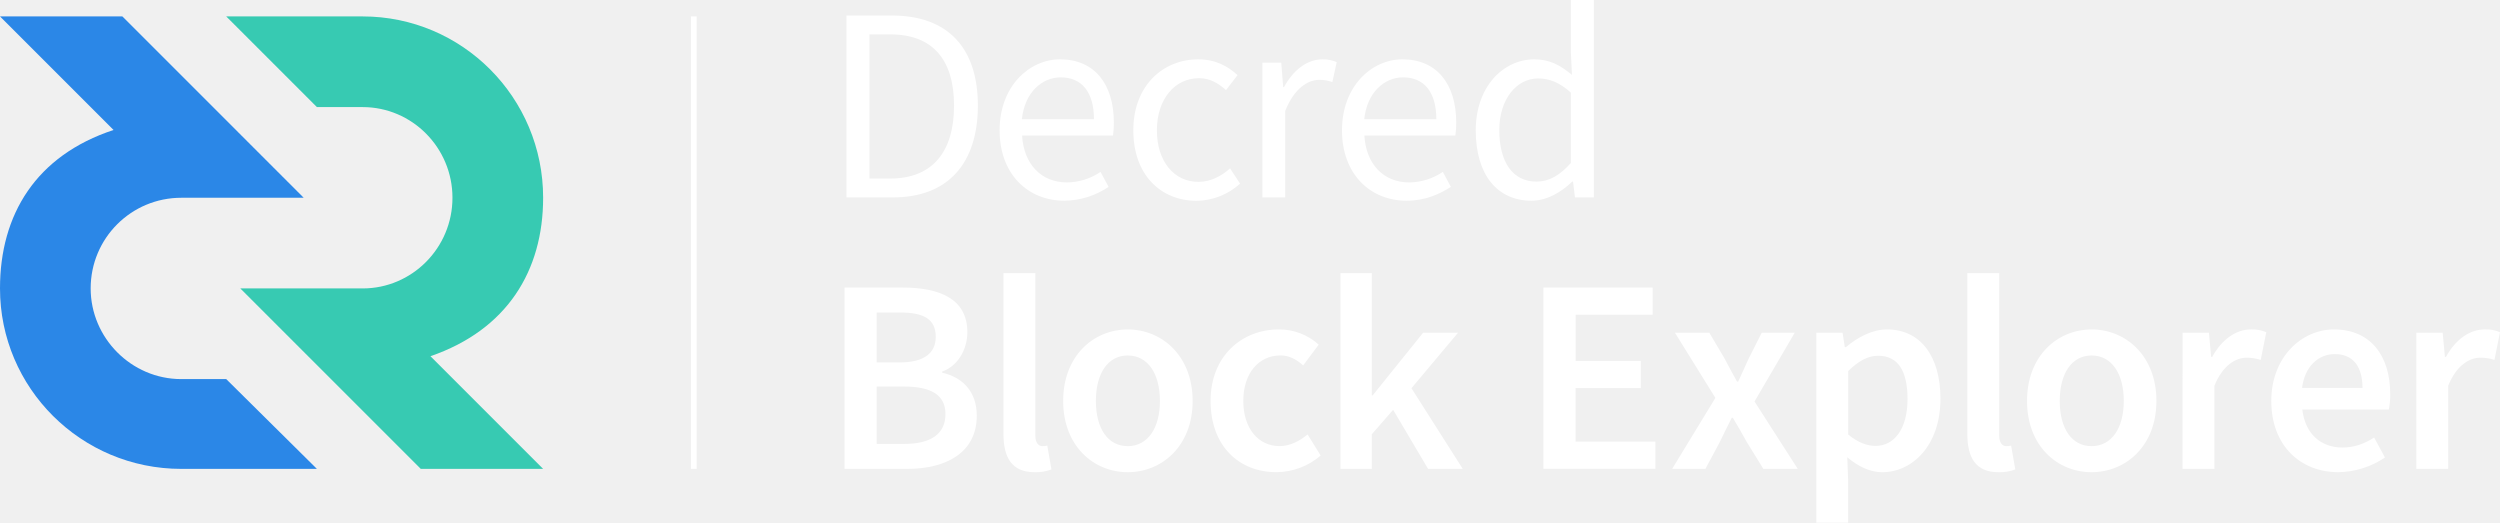
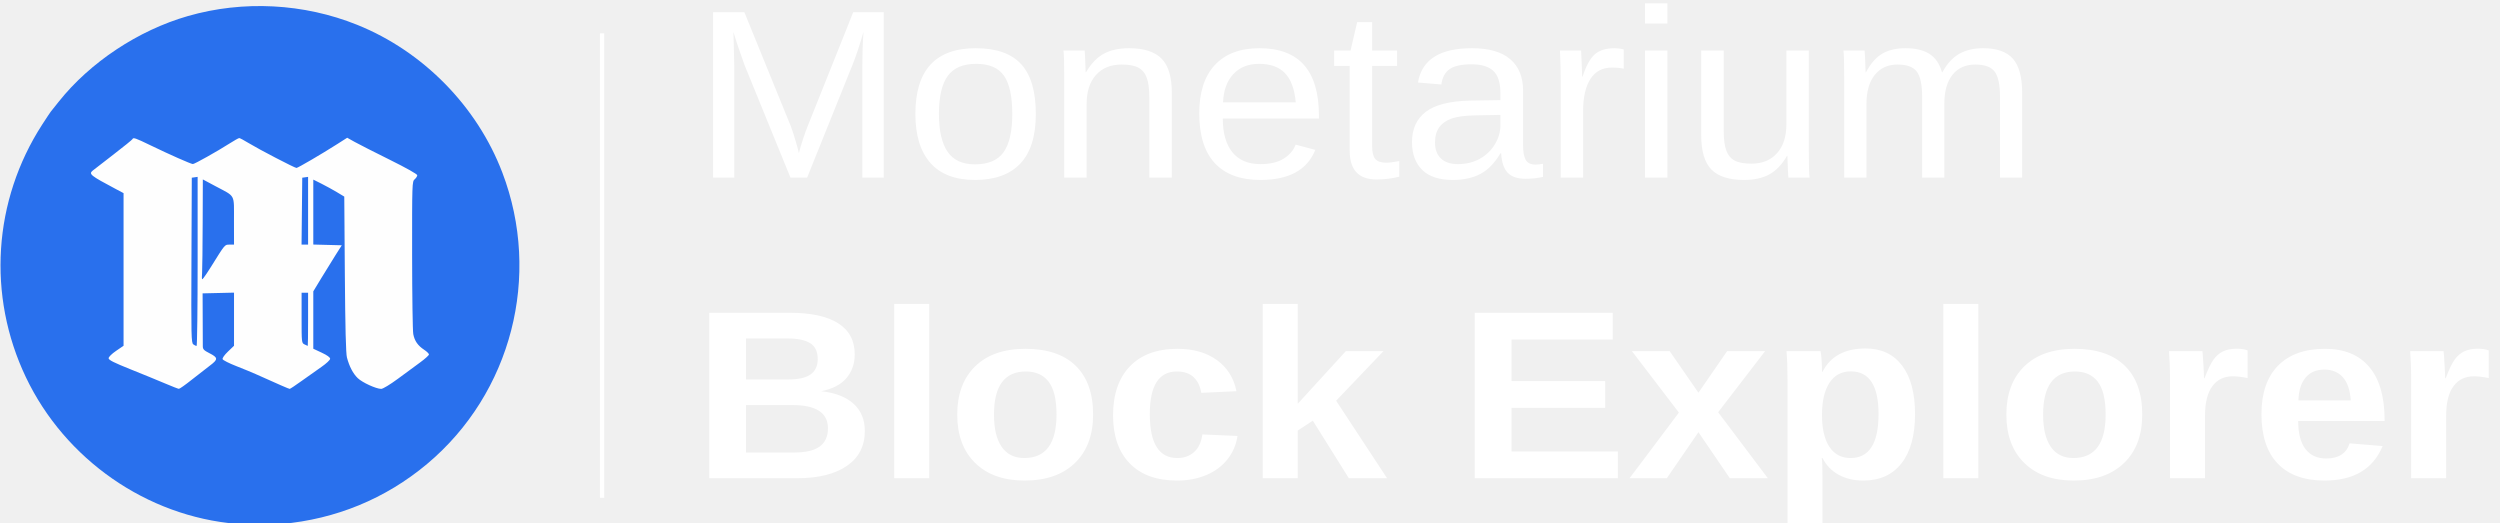
- <svg xmlns="http://www.w3.org/2000/svg" height="271.46" viewBox="0 0 1298.45 271.46" width="1298.45">
-   <g fill="#fff">
-     <g transform="translate(0 -.000001)">
-       <path d="m439.64 8.06h23.61c29.09 0 44.64 16.85 44.64 46.8s-15.55 47.67-44.06 47.67h-24.19zm22.75 84.67c22 0 33.12-14 33.12-37.87s-11.09-37-33.12-37h-10.8v74.87z" />
-       <path d="m519.18 67.68c0-22.9 15.41-36.86 31.4-36.86 17.85 0 27.93 12.81 27.93 32.83a45.43 45.43 0 0 1 -.43 6.76h-47.23c.86 14.84 9.93 24.34 23.33 24.34a31.65 31.65 0 0 0 17.42-5.47l4.17 7.77a41.62 41.62 0 0 1 -23 7.2c-18.77 0-33.59-13.68-33.59-36.57zm49-5.76c0-14.11-6.33-21.74-17.28-21.74-9.79 0-18.72 7.91-20.16 21.74z" />
-       <path d="m588.62 67.68c0-23.47 15.69-36.86 33.69-36.86 9.22 0 15.56 3.74 20.45 8.2l-6 7.78c-4-3.6-8.35-6.19-14-6.19-12.68 0-21.89 10.94-21.89 27.07 0 16 8.78 26.78 21.6 26.78 6.48 0 12.09-3.17 16.41-7l5.19 7.92a34.18 34.18 0 0 1 -22.61 8.92c-18.59-.05-32.84-13.44-32.84-36.62z" />
-       <path d="m655.66 32.54h9.8l1 12.67h.44c4.75-8.78 12-14.39 19.87-14.39a17.39 17.39 0 0 1 7.49 1.44l-2.26 10.36a19.58 19.58 0 0 0 -6.77-1.15c-5.9 0-13 4.32-17.71 16.13v44.93h-11.86z" />
-       <path d="m697 67.68c0-22.9 15.41-36.86 31.39-36.86 17.86 0 27.94 12.81 27.94 32.83a46.82 46.82 0 0 1 -.43 6.76h-47.27c.86 14.84 9.93 24.34 23.32 24.34a31.66 31.66 0 0 0 17.43-5.47l4.17 7.77c-6 3.89-13.53 7.2-23 7.2-18.76 0-33.55-13.68-33.55-36.57zm49-5.76c0-14.11-6.34-21.74-17.28-21.74-9.79 0-18.72 7.91-20.16 21.74z" />
-       <path d="m766.47 67.68c0-22.75 14.4-36.86 30.38-36.86 8.07 0 13.39 3 19.59 8.06l-.58-12v-26.88h11.95v102.53h-9.81l-1-8.21h-.43c-5.47 5.33-13 9.93-21.17 9.93-17.56 0-28.93-13.25-28.93-36.57zm49.39 17v-36.59c-5.9-5.32-11.23-7.34-17-7.34-11.23 0-20.16 10.8-20.16 26.78 0 16.71 7 26.79 19.29 26.79 6.49 0 12.11-3.17 17.87-9.65z" />
-     </g>
-     <g transform="translate(0 -.000001)">
-       <path d="m438.63 149.35h30.1c19.44 0 33.69 5.91 33.69 23.19 0 8.92-4.89 17.56-13.1 20.44v.58c10.37 2.3 18 9.65 18 22.32 0 18.86-15.41 27.65-36.15 27.65h-32.54zm28.66 38.88c13.1 0 18.72-5.18 18.72-13.25 0-9.21-6.2-12.67-18.44-12.67h-12.23v25.92zm2.16 42.34c13.82 0 21.6-5 21.6-15.56 0-9.93-7.49-14.25-21.6-14.25h-14.11v29.81z" />
-       <path d="m521.18 225.38v-83.52h16.56v84.39c0 4 1.88 5.47 3.6 5.47a9.92 9.92 0 0 0 2.6-.29l2.16 12.38a22.54 22.54 0 0 1 -8.79 1.44c-11.81 0-16.13-7.63-16.13-19.87z" />
-       <path d="m552.19 208.25c0-23.62 16-37.15 33.55-37.15s33.69 13.53 33.69 37.15c0 23.47-16 37-33.69 37s-33.55-13.53-33.55-37zm50.25 0c0-14.26-6.33-23.62-16.7-23.62s-16.56 9.36-16.56 23.62 6.19 23.47 16.56 23.47 16.7-9.36 16.7-23.47z" />
-       <path d="m628.75 208.25c0-23.62 16.56-37.15 35.42-37.15a30.42 30.42 0 0 1 20.74 7.9l-8.06 10.79c-3.75-3.31-7.35-5.18-11.81-5.18-11.38 0-19.3 9.36-19.3 23.62s7.78 23.47 18.87 23.47c5.47 0 10.51-2.74 14.54-6.05l6.77 10.94a35.33 35.33 0 0 1 -23 8.64c-19.34.02-34.17-13.51-34.17-36.98z" />
-       <path d="m696.21 141.86h16.28v63.51h.43l26.21-32.55h18.14l-24.19 28.8 26.64 41.91h-18l-18.15-30.68-11.08 12.68v18h-16.28z" />
-       <path d="m801.62 149.35h56.74v14.11h-40v24h33.84v14.11h-33.88v27.79h41.47v14.12h-58.17z" />
-       <path d="m890.94 206.66-21-33.84h17.85l7.92 13.39c2 3.89 4.32 8.07 6.48 12h.58c1.73-3.89 3.74-8.07 5.47-12l6.76-13.39h17.14l-20.88 35.71 22.46 35h-17.87l-8.64-14c-2.3-4.18-4.75-8.5-7.2-12.53h-.57c-2 4-4.18 8.21-6.19 12.53l-7.49 14h-17.28z" />
-       <path d="m943.36 172.82h13.64l1.15 7.49h.57c5.91-5 13.54-9.21 21.32-9.21 17.56 0 27.79 14.11 27.79 36 0 24.2-14.55 38.16-30.24 38.16-6.19 0-12.39-2.88-18.15-7.77l.44 11.81v22.17h-16.52zm47.37 34.42c0-14.11-4.61-22.47-15.26-22.47-5.19 0-10.08 2.6-15.55 7.92v33c5.18 4.32 10.08 5.9 14.25 5.9 9.36-.02 16.56-8.37 16.56-24.35z" />
-       <path d="m1021.79 225.38v-83.52h16.56v84.39c0 4 1.87 5.47 3.6 5.47a9.82 9.82 0 0 0 2.59-.29l2.16 12.38a22.45 22.45 0 0 1 -8.78 1.44c-11.81 0-16.13-7.63-16.13-19.87z" />
-       <path d="m1052.8 208.25c0-23.62 16-37.15 33.55-37.15s33.65 13.53 33.65 37.15c0 23.47-16 37-33.69 37s-33.51-13.53-33.51-37zm50.25 0c0-14.26-6.34-23.62-16.7-23.62s-16.56 9.36-16.56 23.62 6.19 23.47 16.56 23.47 16.7-9.36 16.7-23.47z" />
-       <path d="m1133.59 172.82h13.68l1.15 12.53h.58c5-9.21 12.53-14.25 20-14.25a17.92 17.92 0 0 1 8.06 1.44l-2.88 14.4a22.83 22.83 0 0 0 -7.34-1.16c-5.62 0-12.39 3.89-16.71 14.55v43.2h-16.56z" />
-       <path d="m1179.66 208.25c0-23 16-37.15 32.54-37.15 19.15 0 29.23 13.82 29.23 33.55a38.75 38.75 0 0 1 -.72 8.06h-44.93c1.45 12.53 9.51 19.73 20.88 19.73 6 0 11.24-1.87 16.42-5.19l5.62 10.37a44.59 44.59 0 0 1 -24.2 7.63c-19.58 0-34.84-13.68-34.84-37zm47.37-6.77c0-10.95-4.75-17.57-14.4-17.57-8.35 0-15.55 6.19-17 17.57z" />
-       <path d="m1255 172.82h13.68l1.15 12.53h.57c5-9.21 12.53-14.25 20-14.25a17.92 17.92 0 0 1 8.06 1.44l-2.88 14.4a22.78 22.78 0 0 0 -7.34-1.16c-5.62 0-12.38 3.89-16.7 14.55v43.2h-16.54z" />
-     </g>
-     <path d="m358.84 8.53h3v235h-3z" />
+ <svg xmlns="http://www.w3.org/2000/svg" width="1298.45mm" height="271.46mm" viewBox="0 0 1298.45 271.46" version="1.1" id="svg1" xml:space="preserve">
+   <defs id="defs1" />
+   <g id="layer1" transform="translate(-0.03263492,-49.58888)">
+     <circle style="fill:#ffffff;fill-opacity:0.926;stroke-width:0.279" id="path2" cx="135.055" cy="187.518" r="123.766" />
+     <path style="fill:#2970ed;fill-opacity:1;stroke:none;stroke-width:2.551" d="M 123.088,321.679 C 76.374,317.835 33.84,288.275 13.465,245.491 -6.717,203.114 -3.537,153.757 21.915,114.341 c 2.112,-3.27 4.13,-6.307 4.486,-6.75 0.356,-0.442 2.218,-2.778 4.137,-5.191 16.27,-20.455 41.324,-37.065 67.078,-44.47 28.757,-8.267 60.197,-6.628 88.019,4.589 34.186,13.783 62.166,42.275 75.289,76.666 20.497,53.716 4.749,114.674 -39.115,151.408 -21.502,18.007 -47.463,28.697 -75.595,31.129 -9.097,0.786 -13.13,0.779 -23.125,-0.044 z M 99.368,247.01 c 3.141,-2.506 7.438,-5.849 9.55,-7.429 4.516,-3.379 4.484,-4.221 -0.248,-6.619 -2.72,-1.379 -3.292,-1.987 -3.302,-3.512 -0.005,-1.015 -0.033,-7.616 -0.059,-14.669 l -0.049,-12.824 8.159,-0.19 8.159,-0.19 v 13.799 13.799 l -3.142,3.011 c -1.862,1.785 -2.993,3.399 -2.776,3.964 0.201,0.524 3.361,2.124 7.023,3.555 3.662,1.431 8.176,3.285 10.032,4.12 12.052,5.422 17.381,7.741 17.786,7.741 0.255,0 3.101,-1.898 6.325,-4.218 3.224,-2.32 7.837,-5.585 10.251,-7.256 2.415,-1.671 4.403,-3.54 4.419,-4.155 0.018,-0.727 -1.504,-1.835 -4.358,-3.171 l -4.387,-2.053 v -14.899 -14.899 l 4.18,-6.904 c 2.299,-3.797 5.628,-9.182 7.397,-11.966 l 3.217,-5.062 -7.397,-0.191 -7.397,-0.191 v -16.862 -16.862 l 4.219,2.11 c 2.32,1.16 5.94,3.146 8.045,4.412 l 3.826,2.303 0.297,40.313 c 0.206,27.877 0.542,41.225 1.091,43.27 1.265,4.716 3.171,8.352 5.606,10.697 2.387,2.299 9.561,5.583 12.198,5.583 0.886,0 4.617,-2.258 8.642,-5.231 3.895,-2.877 9.122,-6.721 11.615,-8.542 2.493,-1.821 4.533,-3.668 4.533,-4.105 0,-0.437 -1.115,-1.529 -2.478,-2.427 -3.305,-2.176 -4.982,-4.584 -5.669,-8.14 -0.313,-1.618 -0.582,-20.111 -0.598,-41.096 -0.029,-37.337 -5.1e-4,-38.179 1.321,-39.31 0.742,-0.636 1.35,-1.589 1.35,-2.117 0,-0.579 -5.703,-3.785 -14.343,-8.062 -7.889,-3.905 -16.076,-8.069 -18.195,-9.253 l -3.852,-2.152 -5.26,3.353 c -7.893,5.032 -20.379,12.338 -21.085,12.338 -0.905,0 -19.613,-9.728 -24.726,-12.857 -2.397,-1.467 -4.646,-2.667 -4.999,-2.667 -0.353,0 -2.702,1.319 -5.219,2.931 -6.125,3.922 -17.988,10.568 -18.865,10.568 -0.941,0 -12.216,-4.986 -21.912,-9.69 -7.987,-3.875 -9.073,-4.247 -9.472,-3.243 -0.124,0.311 -4.629,3.957 -10.012,8.102 -5.383,4.145 -10.167,7.851 -10.631,8.235 -2.153,1.783 -1.176,2.566 11.812,9.463 l 4.218,2.24 v 39.634 39.634 l -3.881,2.651 c -2.244,1.533 -3.881,3.15 -3.881,3.836 0,0.903 2.727,2.276 11.474,5.776 6.311,2.525 14.36,5.824 17.886,7.33 3.527,1.506 6.736,2.752 7.133,2.77 0.396,0.018 3.29,-2.019 6.431,-4.524 z m 1.07,-18.561 c -1.064,-0.781 -1.135,-4.01 -0.973,-43.704 l 0.176,-42.86 1.519,-0.216 1.519,-0.216 v 43.919 c 0,24.156 -0.246,43.919 -0.546,43.919 -0.3,0 -1.063,-0.38 -1.694,-0.844 z m 57.756,0.02 c -1.497,-0.722 -1.519,-0.916 -1.519,-13.791 v -13.059 h 1.687 1.687 v 13.837 c 0,7.61 -0.076,13.816 -0.169,13.791 -0.093,-0.025 -0.852,-0.375 -1.687,-0.778 z m -53.202,-36.974 c 0.125,-2.042 0.263,-13.838 0.307,-26.215 l 0.08,-22.503 6.515,3.481 c 10.676,5.704 9.638,3.763 9.663,18.069 l 0.02,12.318 h -2.342 c -2.519,0 -2.212,-0.369 -9.722,11.693 -1.346,2.162 -2.966,4.592 -3.599,5.4 -1.118,1.426 -1.144,1.362 -0.923,-2.244 z m 51.841,-32.229 0.18,-17.38 1.519,-0.216 1.519,-0.216 v 17.596 17.596 h -1.699 -1.699 z" id="path1" />
+     <text xml:space="preserve" style="font-style:normal;font-variant:normal;font-weight:normal;font-stretch:normal;font-size:128.639px;line-height:1.25;font-family:Arial;-inkscape-font-specification:Arial;stroke-width:1.507" x="349.089" y="146.082" id="text2" transform="scale(1.02992,0.9709496)">
+       <tspan id="tspan2" style="font-style:normal;font-variant:normal;font-weight:normal;font-stretch:normal;font-size:128.639px;font-family:Arial;-inkscape-font-specification:Arial;fill:#ffffff;stroke-width:1.507" x="349.089" y="146.082">Monetarium</tspan>
+       <tspan style="font-style:normal;font-variant:normal;font-weight:bold;font-stretch:normal;font-size:128.639px;font-family:Arial;-inkscape-font-specification:'Arial Bold';fill:#ffffff;stroke-width:1.507" x="349.089" y="306.881" id="tspan3">Block Explorer</tspan>
+     </text>
+     <rect style="fill:#ffffff;fill-opacity:1;stroke-width:0.617" id="rect3" width="2.217" height="241.213" x="311.639" y="66.911" />
  </g>
-   <path d="m58.979 67.509-58.979-58.979h63.551l94.183 94.183h-63.551c-26.06 0-47.091 21.031-47.091 47.091 0 25.603 21.031 47.091 47.091 47.091h23.317l47.091 46.634h-70.409c-52.121 0-94.183-42.062-94.183-93.726 0-38.405 18.745-69.037 58.979-82.296z" fill="#2b87e7" fill-rule="evenodd" />
-   <path d="m223.57 185.009 58.521 58.521h-63.551l-93.726-93.726h63.551c25.603 0 46.634-21.031 46.634-47.091 0-26.06-21.031-47.091-46.634-47.091h-23.774l-47.091-47.091h70.866c51.663 0 93.726 42.062 93.726 94.183 0 37.947-18.745 68.58-58.521 82.296z" fill="#37cab2" fill-rule="evenodd" />
</svg>
